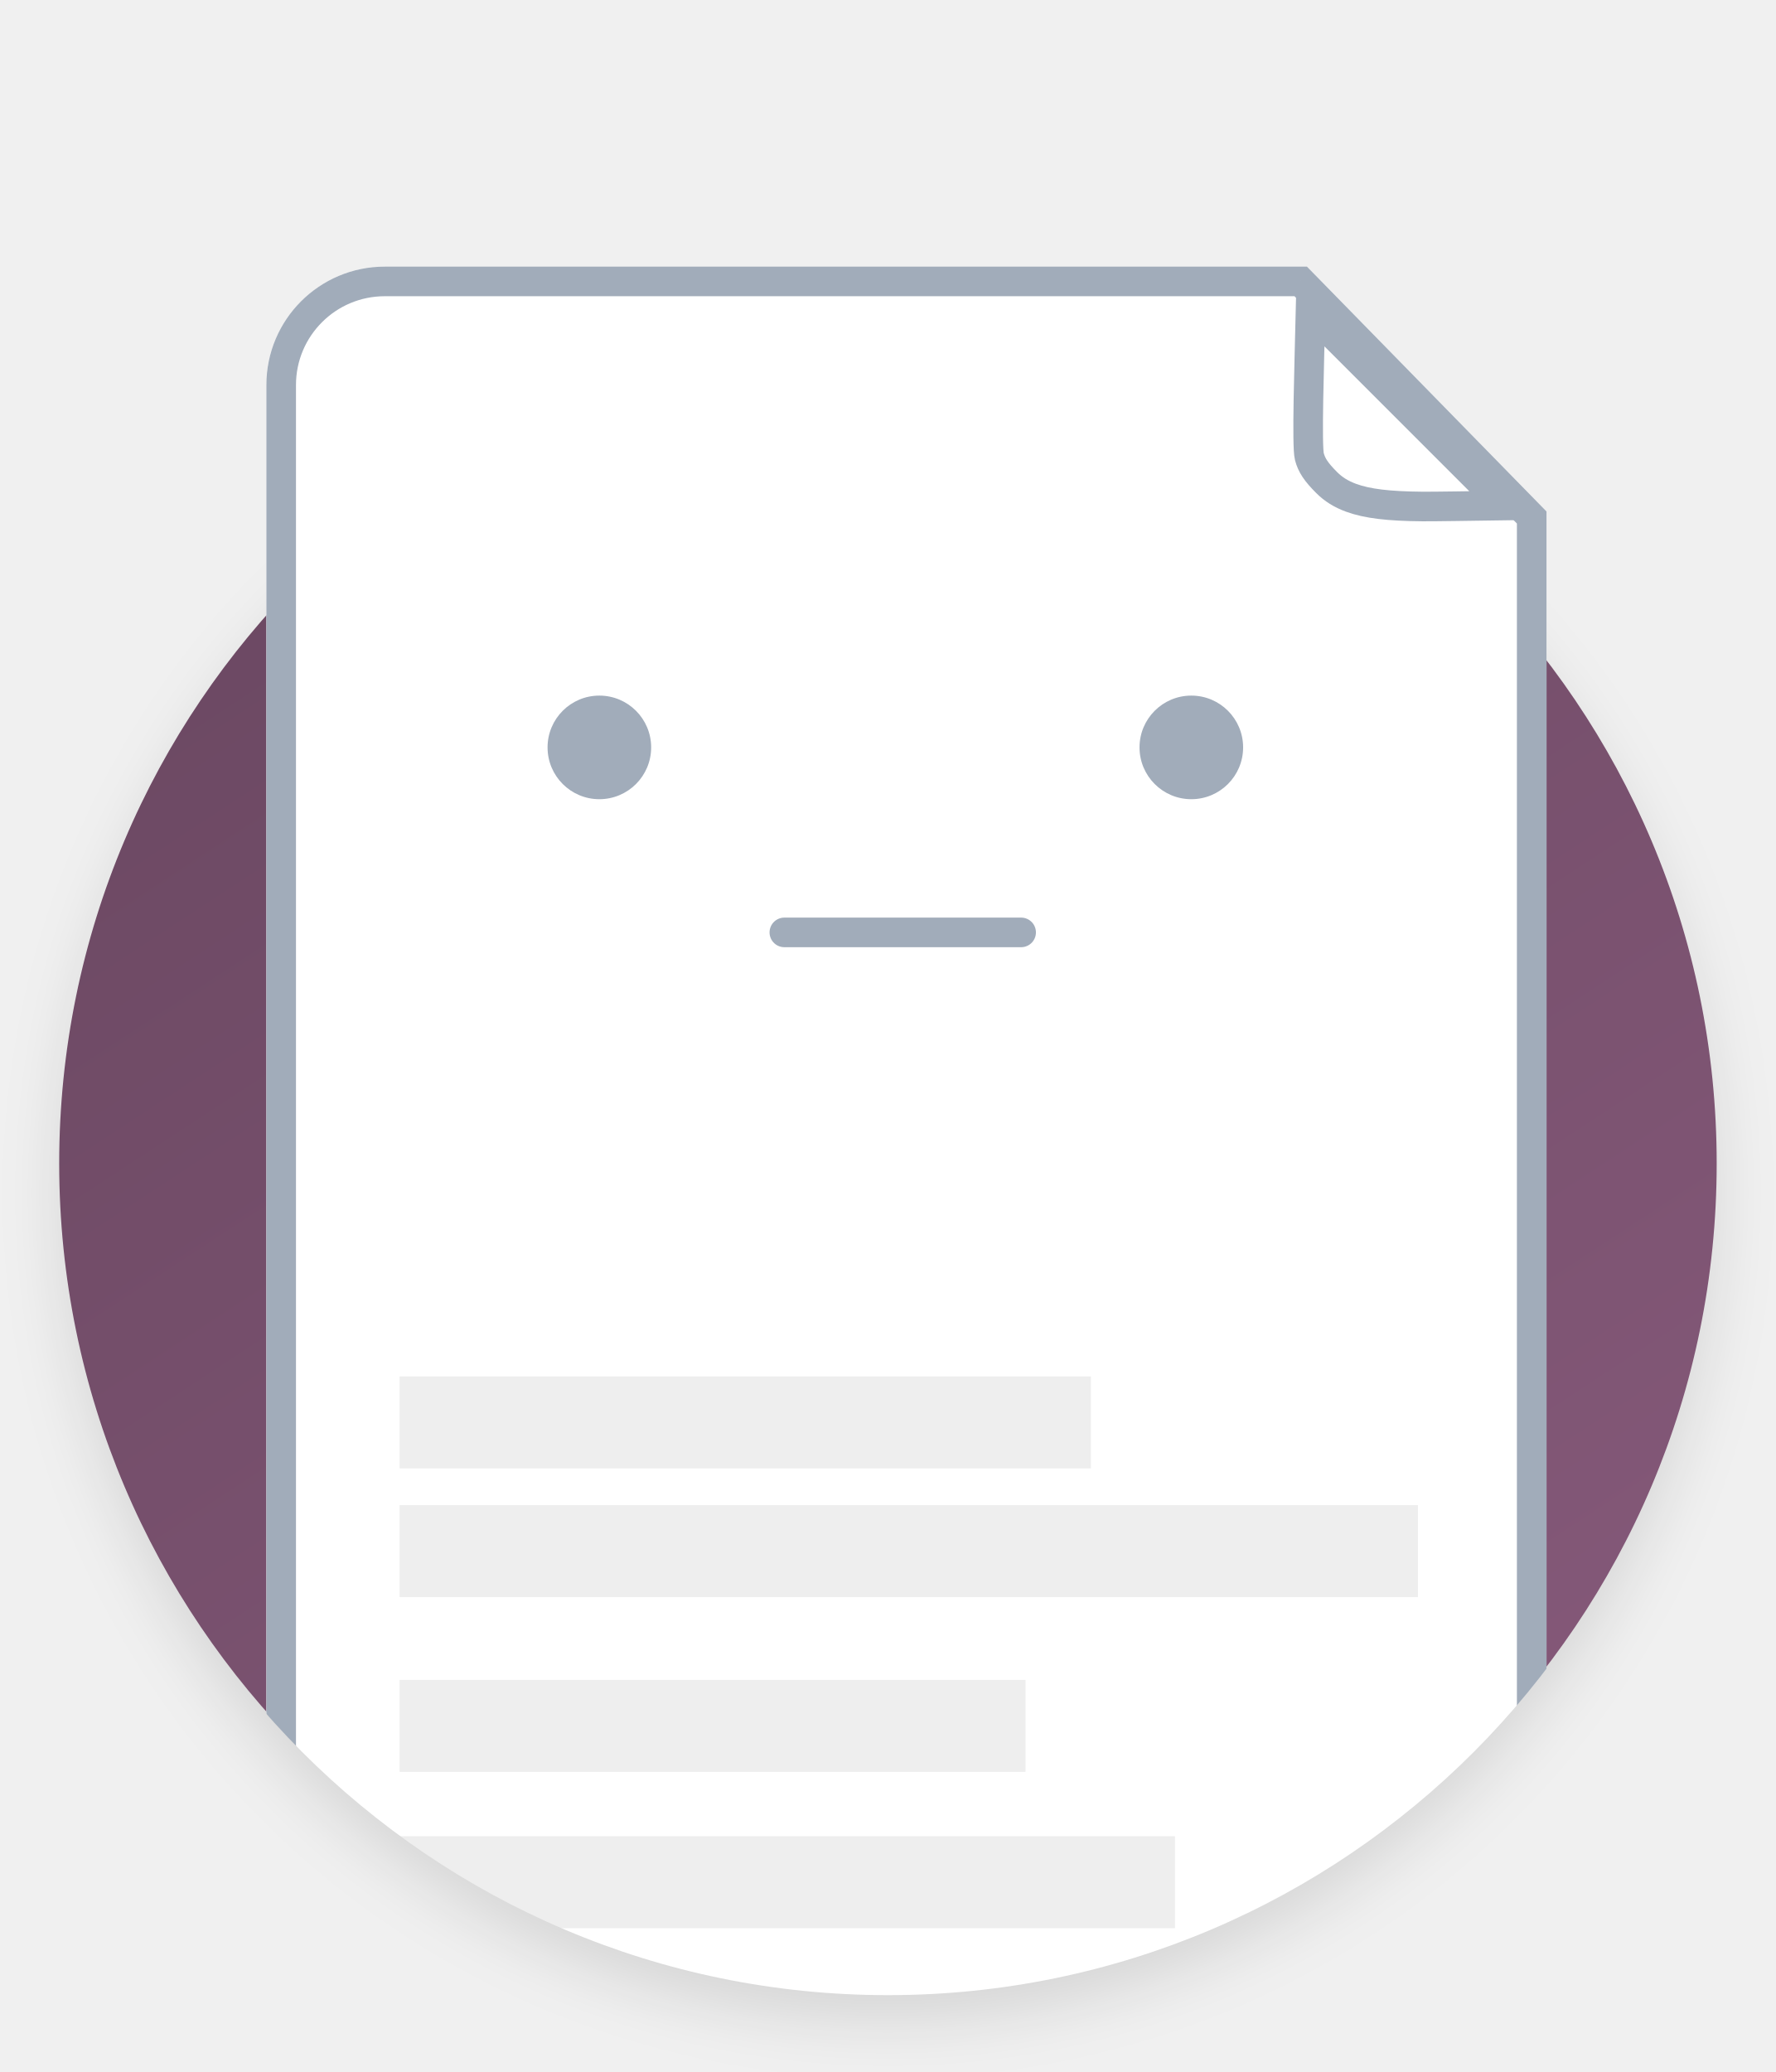
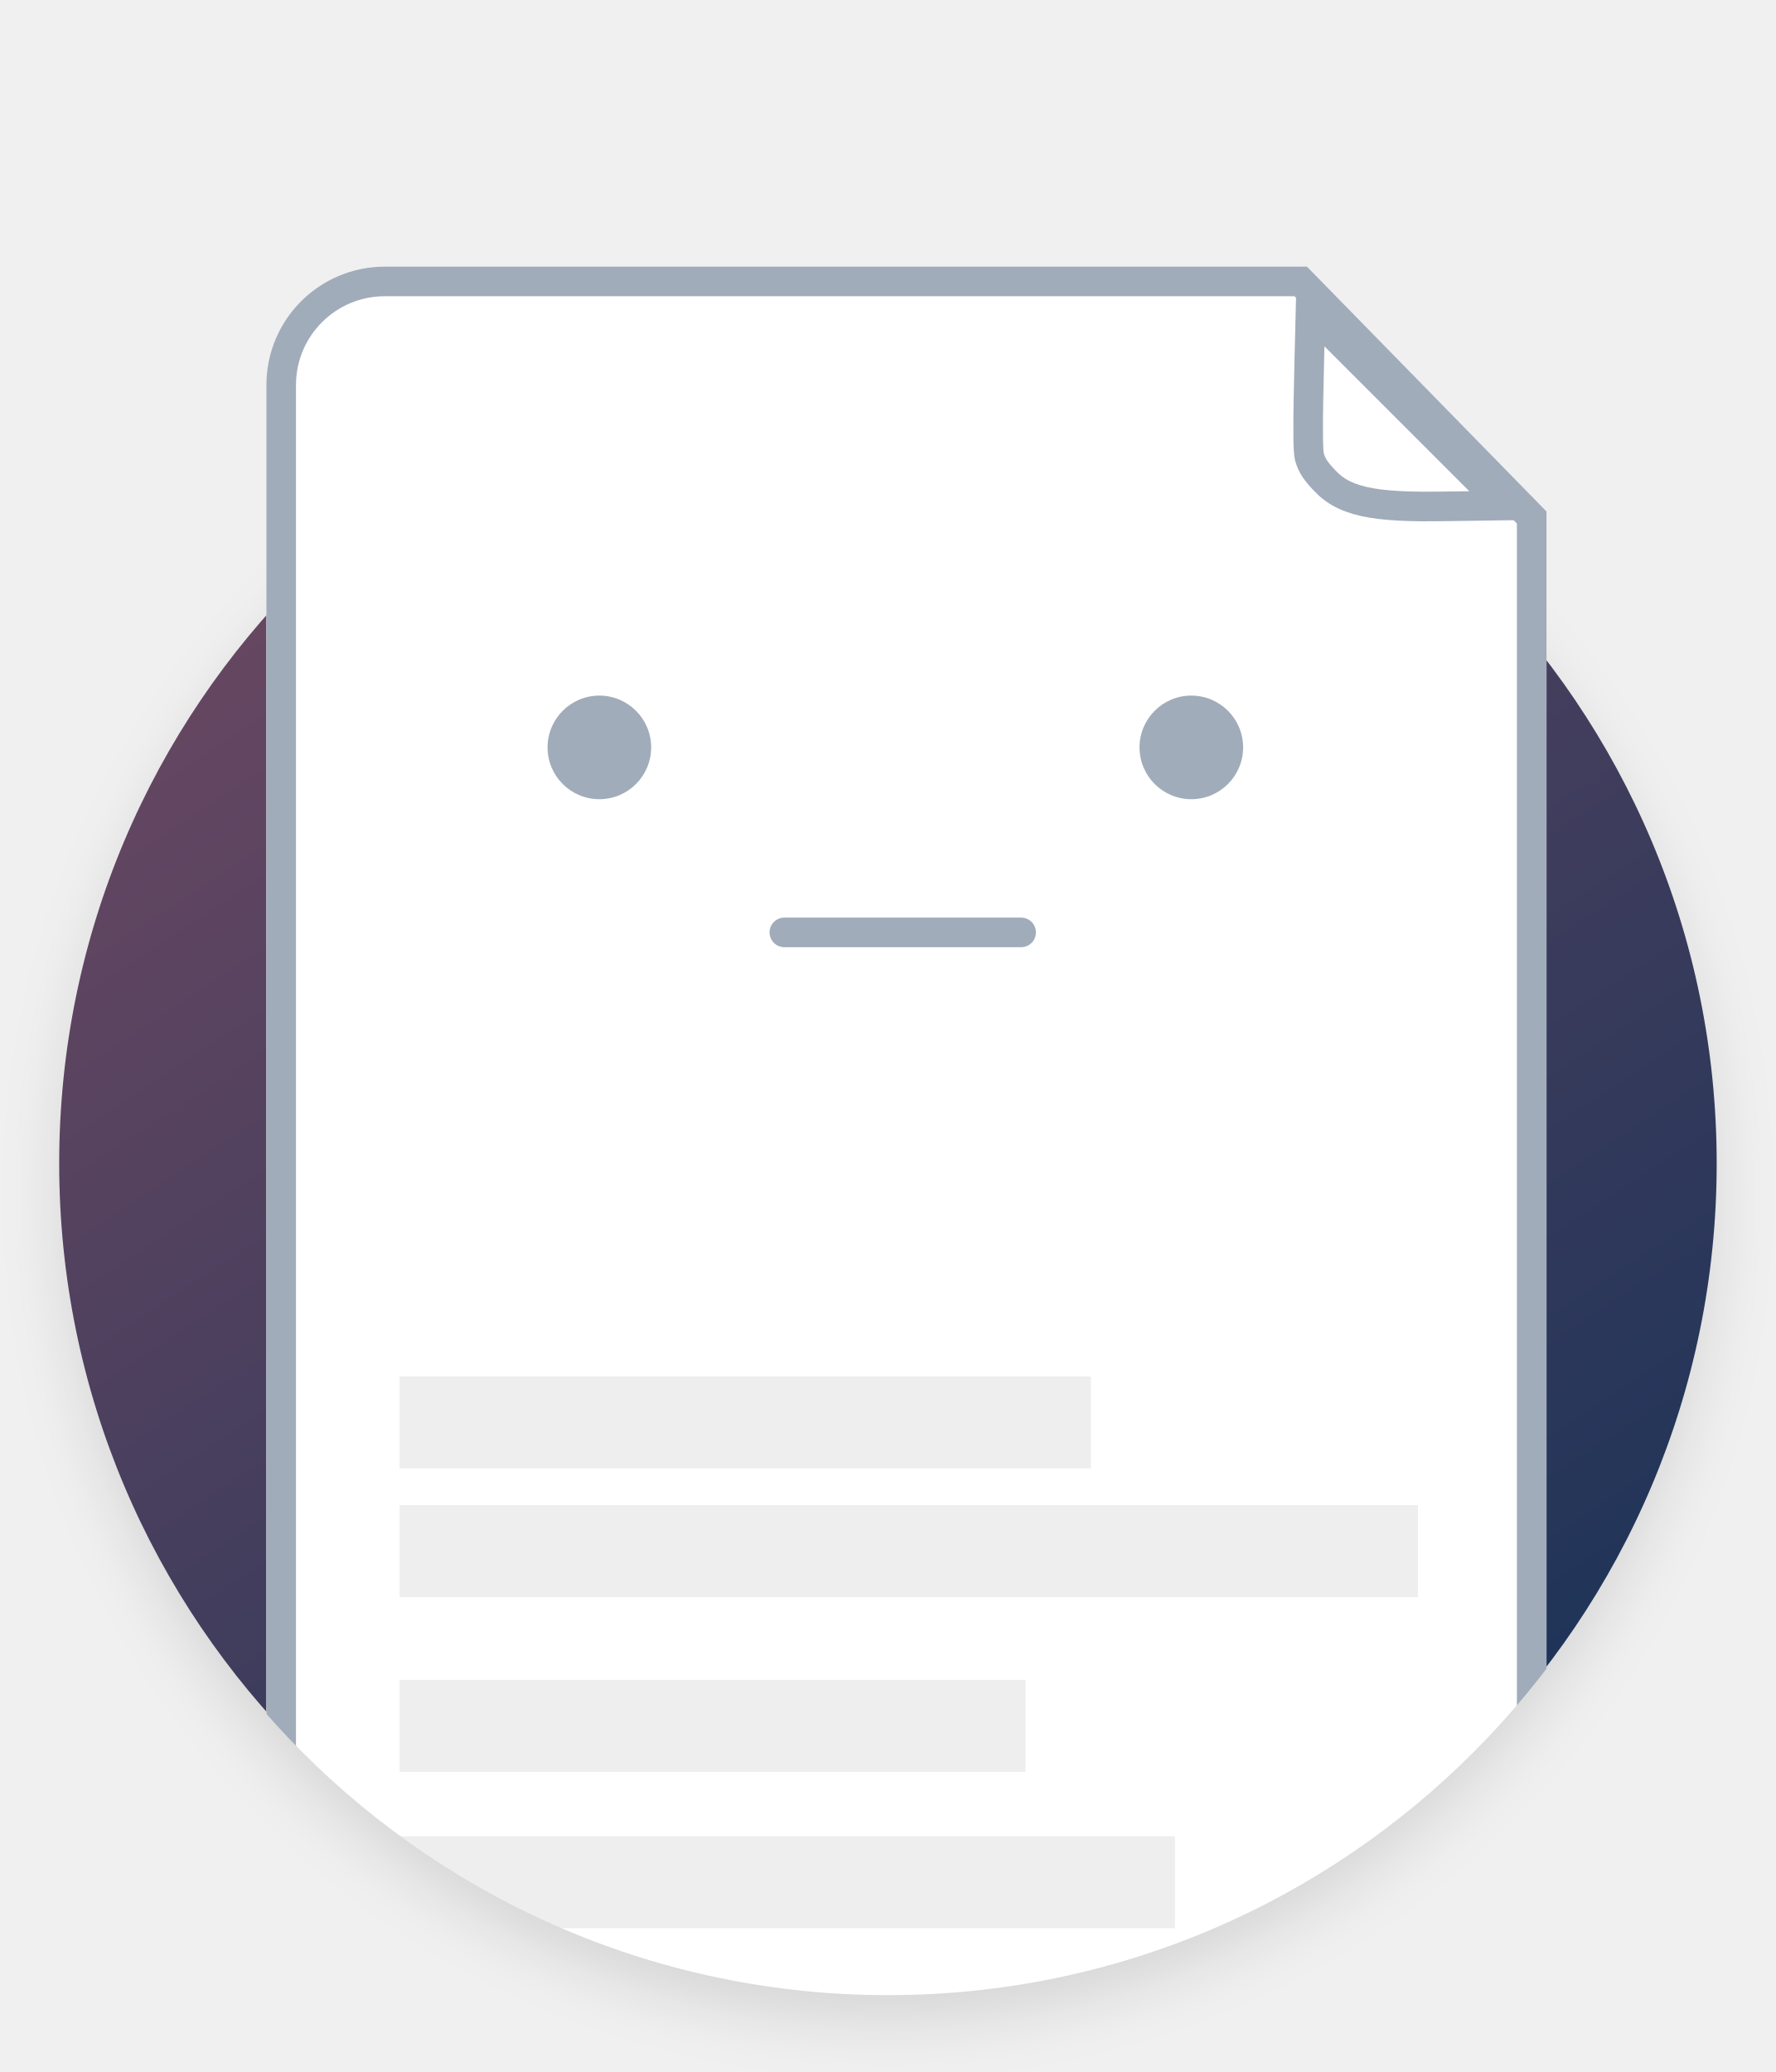
<svg xmlns="http://www.w3.org/2000/svg" xmlns:xlink="http://www.w3.org/1999/xlink" width="120" height="140" viewBox="0 0 120 140">
  <defs>
    <linearGradient id="empty_state_file_neutral-c" x1="91.284%" x2="25.707%" y1="100%" y2="0%">
-       <stop offset="0%" stop-color="#875A7B" />
+       <stop offset="0%" stop-color="#133157" />
      <stop offset="100%" stop-color="#6B4862" />
    </linearGradient>
    <circle id="empty_state_file_neutral-b" cx="56" cy="66.614" r="56" />
    <filter id="empty_state_file_neutral-a" width="112.5%" height="112.5%" x="-6.2%" y="-4.5%" filterUnits="objectBoundingBox">
      <feOffset dy="2" in="SourceAlpha" result="shadowOffsetOuter1" />
      <feGaussianBlur in="shadowOffsetOuter1" result="shadowBlurOuter1" stdDeviation="2" />
      <feColorMatrix in="shadowBlurOuter1" values="0 0 0 0 0   0 0 0 0 0   0 0 0 0 0  0 0 0 0.106 0" />
    </filter>
    <path id="empty_state_file_neutral-d" d="M56,122.807 C86.928,122.807 112,97.672 112,66.667 C112,59.661 112,37.438 112,0 L0,0 C0,23.774 0,45.996 0,66.667 C0,97.672 25.072,122.807 56,122.807 Z" />
    <path id="empty_state_file_neutral-f" d="M22,6.015 L84.315,6.015 L100.5,22.556 L100.5,114.83 L100.5,114.83 C100.5,124.218 92.889,131.83 83.5,131.83 L31,131.83 L31,131.83 C21.611,131.83 14,124.218 14,114.83 L14,14.015 L14,14.015 C14,9.597 17.582,6.015 22,6.015 Z" />
  </defs>
  <g fill="none" fill-rule="evenodd" transform="translate(4 12)">
    <use fill="#000" filter="url(#empty_state_file_neutral-a)" xlink:href="#empty_state_file_neutral-b" />
    <use fill="url(#empty_state_file_neutral-c)" xlink:href="#empty_state_file_neutral-b" />
    <mask id="empty_state_file_neutral-e" fill="#fff">
      <use xlink:href="#empty_state_file_neutral-d" />
    </mask>
    <g mask="url(#empty_state_file_neutral-e)">
      <use fill="#FFF" xlink:href="#empty_state_file_neutral-f" />
      <path stroke="#A1ACBA" stroke-width="2" d="M99.5,22.964 L83.894,7.015 L22,7.015 C18.134,7.015 15,10.149 15,14.015 L15,114.83 C15,123.666 22.163,130.83 31,130.83 L83.5,130.83 C92.337,130.83 99.5,123.666 99.5,114.83 L99.5,22.964 Z" />
    </g>
    <path stroke="#A1ACBA" stroke-width="2" d="M84.8,27.505 C87.406,25.022 91.415,21.266 91.788,20.627 C92.092,20.105 92.201,19.57 92.201,18.554 C92.201,17.921 92.06,17.314 91.766,16.678 C91.275,15.614 90.368,14.469 88.765,12.838 C88.239,12.302 86.319,10.445 84.8,8.968 L84.8,27.505 Z" mask="url(#empty_state_file_neutral-e)" transform="rotate(135 88.5 18.226)" />
    <g fill="#000" mask="url(#empty_state_file_neutral-e)" opacity=".07">
      <g transform="translate(23 81)">
        <rect width="46.716" height="6.214" />
        <rect width="68.812" height="6.214" y="8.7" />
        <rect width="42.297" height="6.214" y="20.506" />
        <rect width="52.398" height="6.214" y="31.07" />
      </g>
    </g>
    <g transform="translate(33 35)">
      <path stroke="#A1ACBA" stroke-linecap="round" stroke-linejoin="round" stroke-width="2" d="M16,16 L32,16" />
      <circle cx="43.5" cy="3.5" r="3.5" fill="#A1ACBA" />
      <circle cx="3.5" cy="3.5" r="3.5" fill="#A1ACBA" />
    </g>
  </g>
</svg>
